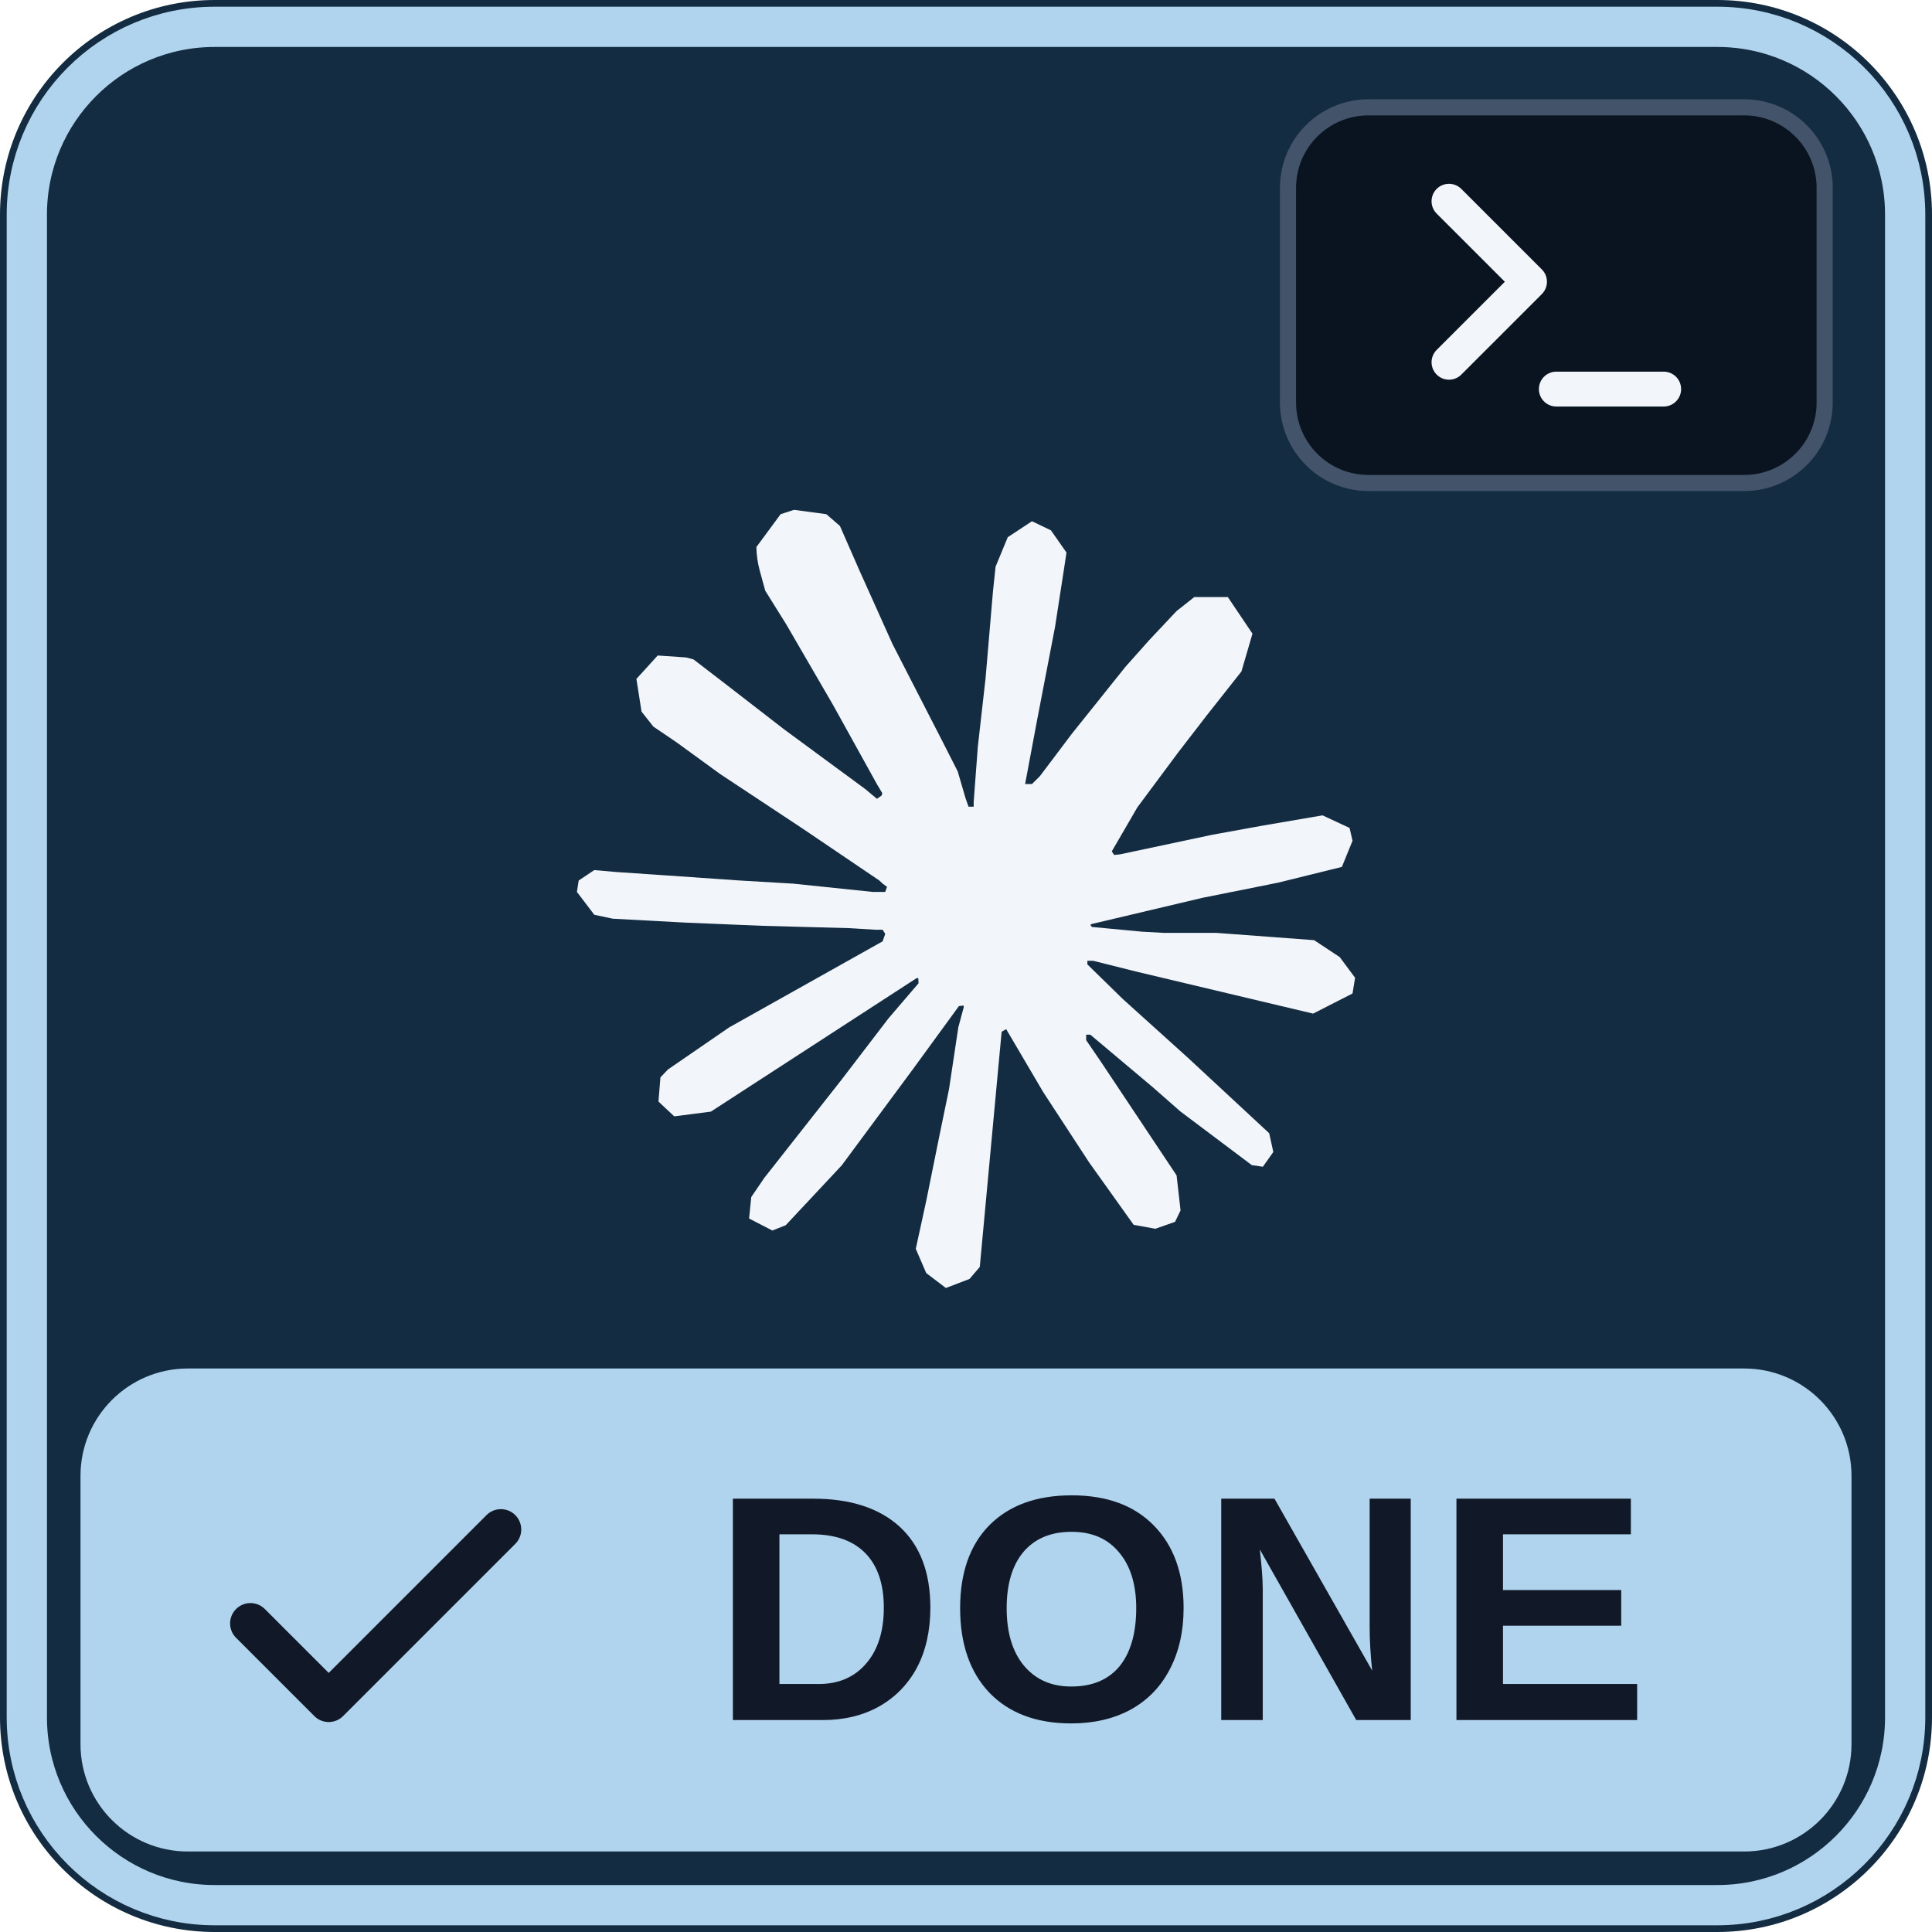
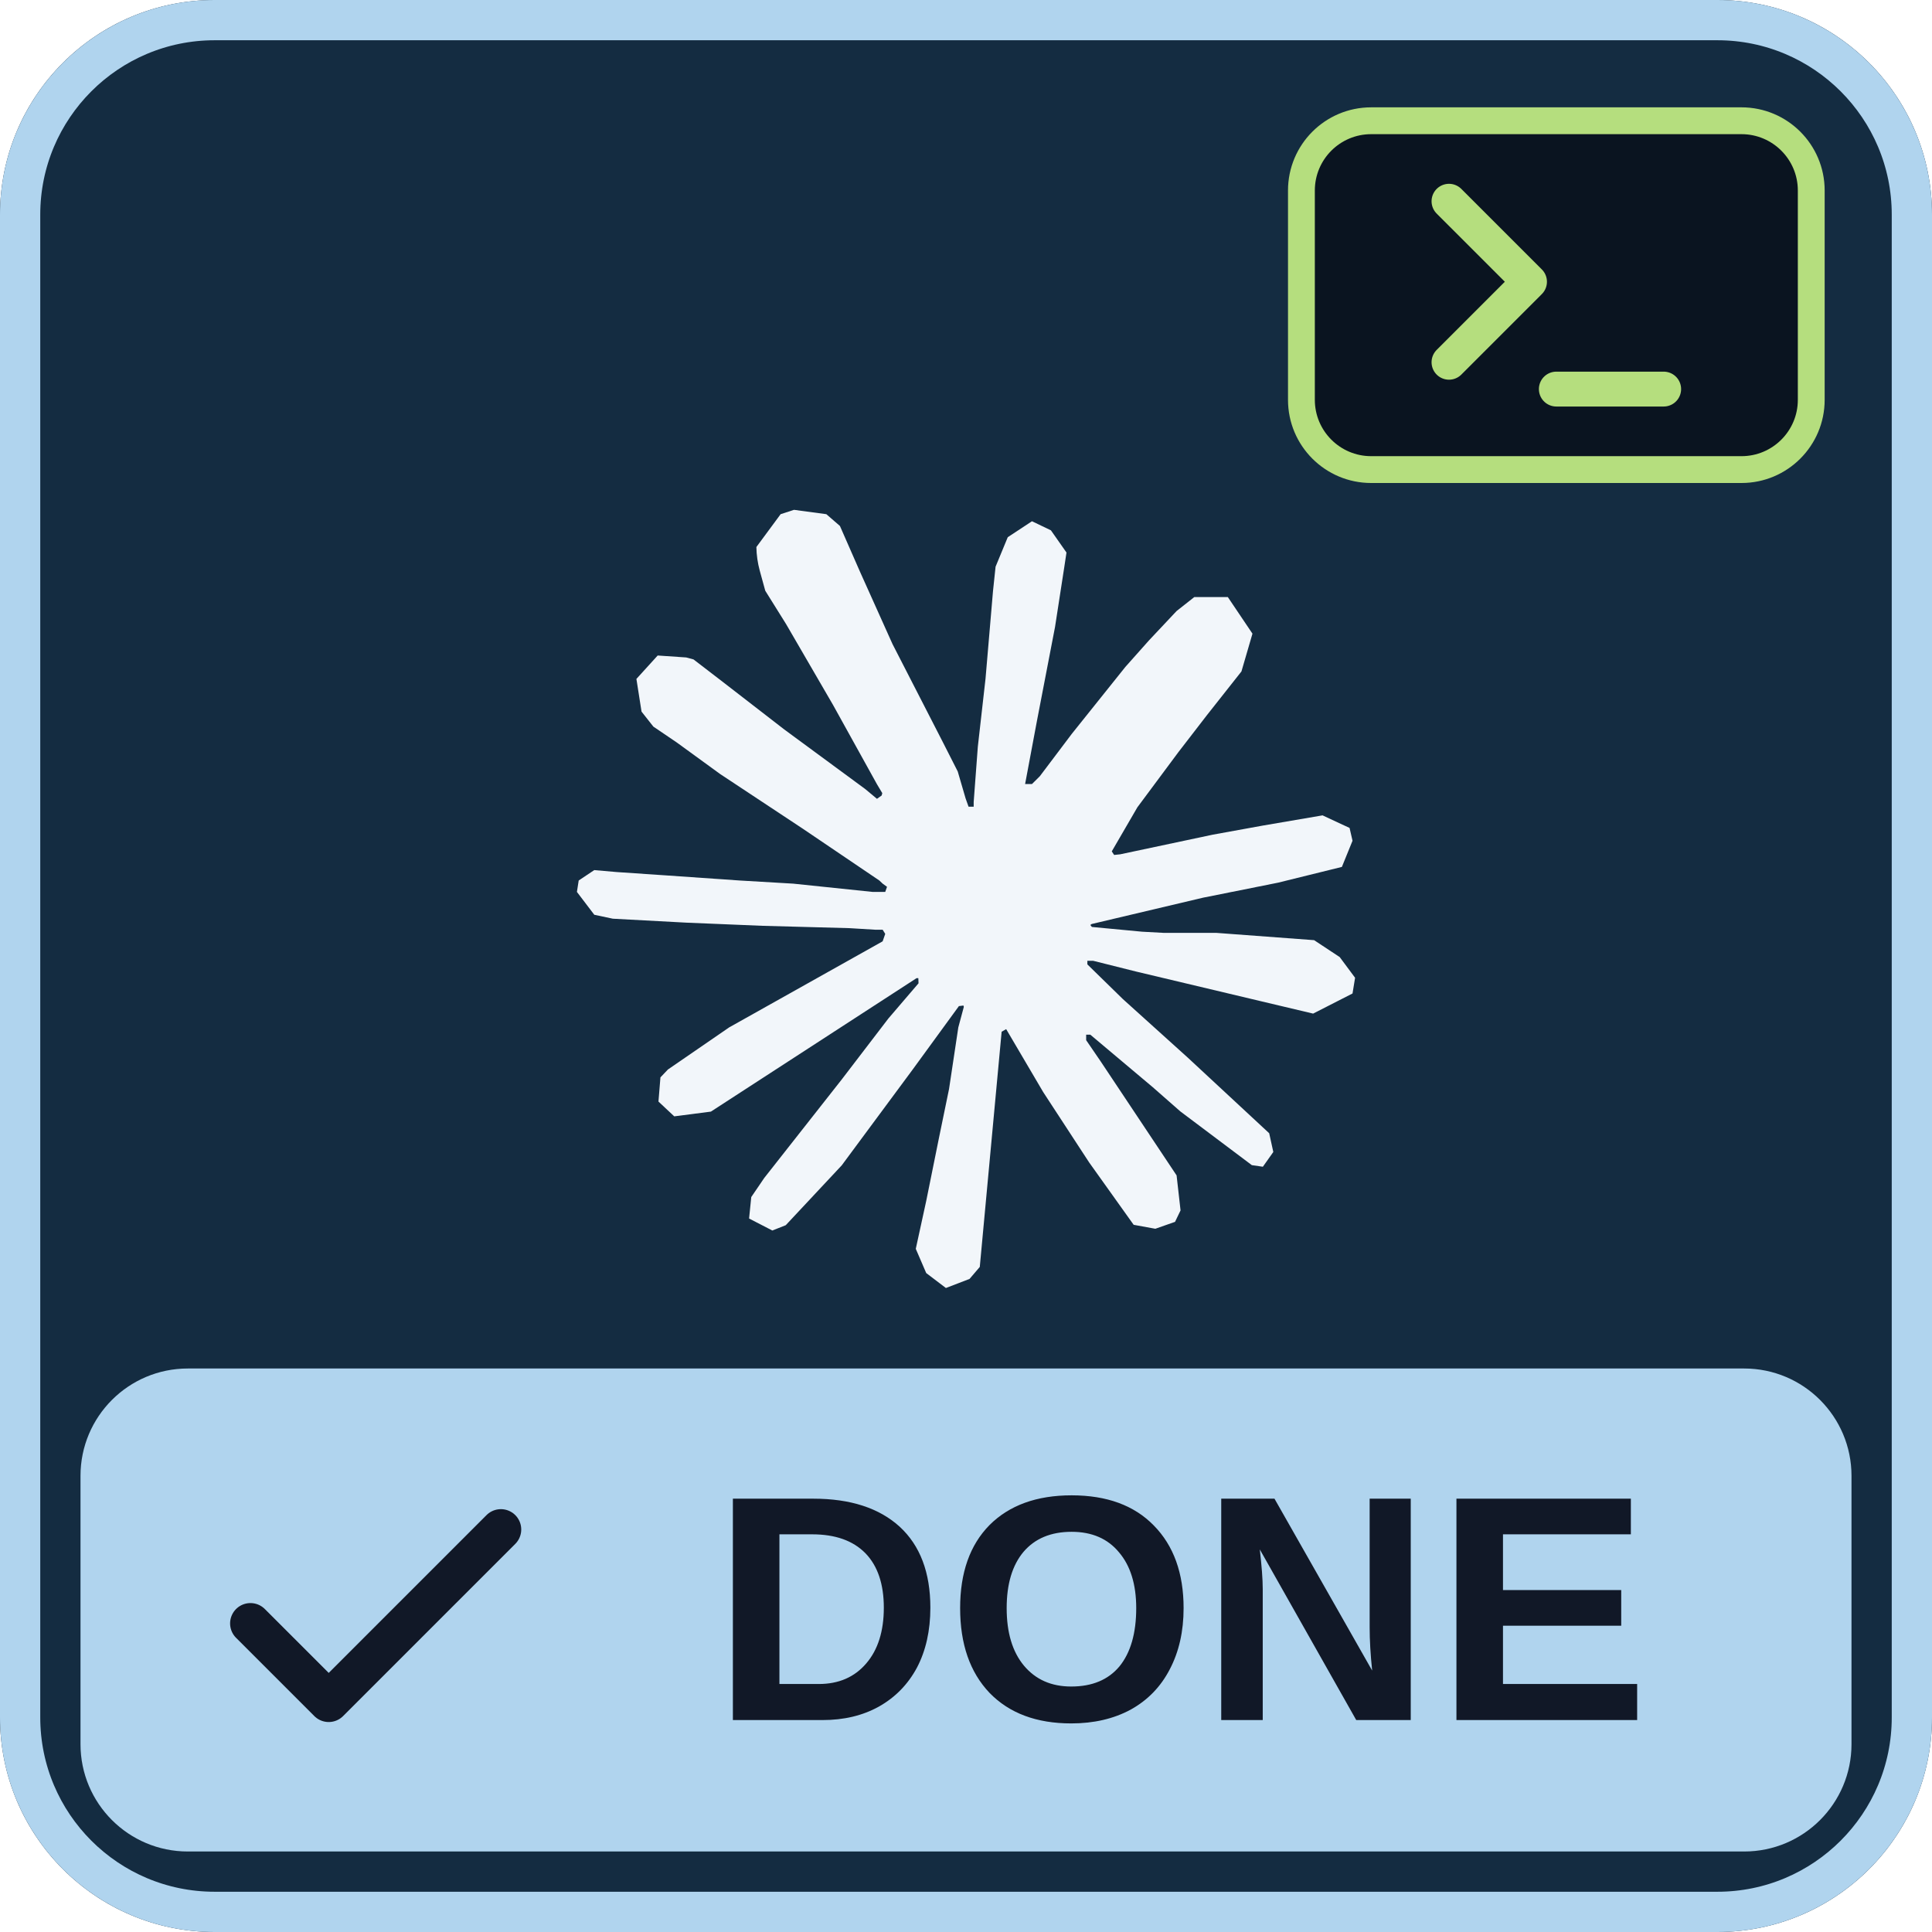
<svg xmlns="http://www.w3.org/2000/svg" width="72" height="72" viewBox="0 0 72 72" role="img">
  <g font-family="Arial, Helvetica, sans-serif">
    <g aria-label="CLAUDE, CLI: DONE, Fresh · bright, Fjord">
      <rect width="72" height="72" rx="8" fill="#142C41" />
-       <rect x="1" y="1" width="70" height="70" rx="7" fill="none" stroke="#B0D4EE" stroke-width="1.5" />
+       <rect x="0.75" y="0.75" width="70.5" height="70.5" rx="7.25" fill="none" stroke="#B0D4EE" stroke-width="1.5" />
      <g color="#F2F6FA">
        <g transform="translate(21.5 19) scale(1.208333)">
          <g fill="#F2F6FA" fill-rule="evenodd">
            <path d="M4.709 15.955l4.72-2.647.08-.23-.08-.128H9.2l-.79-.048-2.698-.073-2.339-.097-2.266-.122-.571-.121L0 11.784l.055-.352.48-.321.686.06 1.52.103 2.278.158 1.652.097 2.449.255h.389l.055-.157-.134-.098-.103-.097-2.358-1.596-2.552-1.688-1.336-.972-.724-.491-.364-.462-.158-1.008.656-.722.881.06.225.061.893.686 1.908 1.476 2.491 1.833.365.304.145-.103.019-.073-.164-.274-1.355-2.446-1.446-2.49-.644-1.032-.17-.619a2.97 2.97 0 01-.104-.729L6.283.134 6.696 0l.996.134.42.364.62 1.414 1.002 2.229 1.555 3.03.456.898.243.832.091.255h.158V9.01l.128-1.706.237-2.095.23-2.695.08-.76.376-.91.747-.492.584.28.48.685-.067.444-.286 1.851-.559 2.903-.364 1.942h.212l.243-.242.985-1.306 1.652-2.064.73-.82.85-.904.547-.431h1.033l.76 1.129-.34 1.166-1.064 1.347-.881 1.142-1.264 1.7-.79 1.36.073.11.188-.02 2.856-.606 1.543-.28 1.841-.315.833.388.091.395-.328.807-1.969.486-2.309.462-3.439.813-.042.03.049.061 1.549.146.662.036h1.622l3.02.225.79.522.474.638-.079.485-1.215.62-1.64-.389-3.829-.91-1.312-.329h-.182v.11l1.093 1.068 2.006 1.81 2.509 2.33.127.578-.322.455-.34-.049-2.205-1.657-.851-.747-1.926-1.62h-.128v.17l.444.649 2.345 3.521.122 1.08-.17.353-.608.213-.668-.122-1.374-1.925-1.415-2.167-1.143-1.943-.14.08-.674 7.254-.316.37-.729.28-.607-.461-.322-.747.322-1.476.389-1.924.315-1.53.286-1.9.17-.632-.012-.042-.14.018-1.434 1.967-2.18 2.945-1.726 1.845-.414.164-.717-.37.067-.662.401-.589 2.388-3.036 1.44-1.882.93-1.086-.006-.158h-.055L4.132 18.56l-1.13.146-.487-.456.061-.746.231-.243 1.908-1.312-.006.006z" />
          </g>
        </g>
      </g>
-       <g color="#F2F6FA">
-         <rect x="48" y="4" width="20" height="14" rx="3" fill="#0A1420" stroke="#43546A" stroke-width=".6" />
+       <g color="#B5DE7E">
+         <rect x="48.5" y="4.5" width="19" height="13" rx="2.6" fill="#0A1420" stroke="#B5DE7E" stroke-width="1" />
        <g transform="translate(52 5) scale(0.5)">
-           <g fill="none" stroke="#F2F6FA" stroke-width="2.6" stroke-linecap="round" stroke-linejoin="round">
+           <g fill="none" stroke="#B5DE7E" stroke-width="2.6" stroke-linecap="round" stroke-linejoin="round">
            <polyline points="4 17 10 11 4 5" />
            <line x1="12" x2="20" y1="19" y2="19" />
          </g>
        </g>
      </g>
      <rect x="3" y="51" width="66" height="18" rx="4" fill="#B0D4EE" />
      <g color="#111827">
        <g transform="translate(7 53.5) scale(0.5833333)">
          <g fill="none" stroke="#111827" stroke-width="2.6" stroke-linecap="round" stroke-linejoin="round">
            <path d="M20 6 9 17l-5-5" />
          </g>
        </g>
      </g>
      <text x="44" y="64.1" fill="#111827" font-size="12" text-anchor="middle" font-weight="800" letter-spacing=".1">DONE</text>
    </g>
  </g>
</svg>
